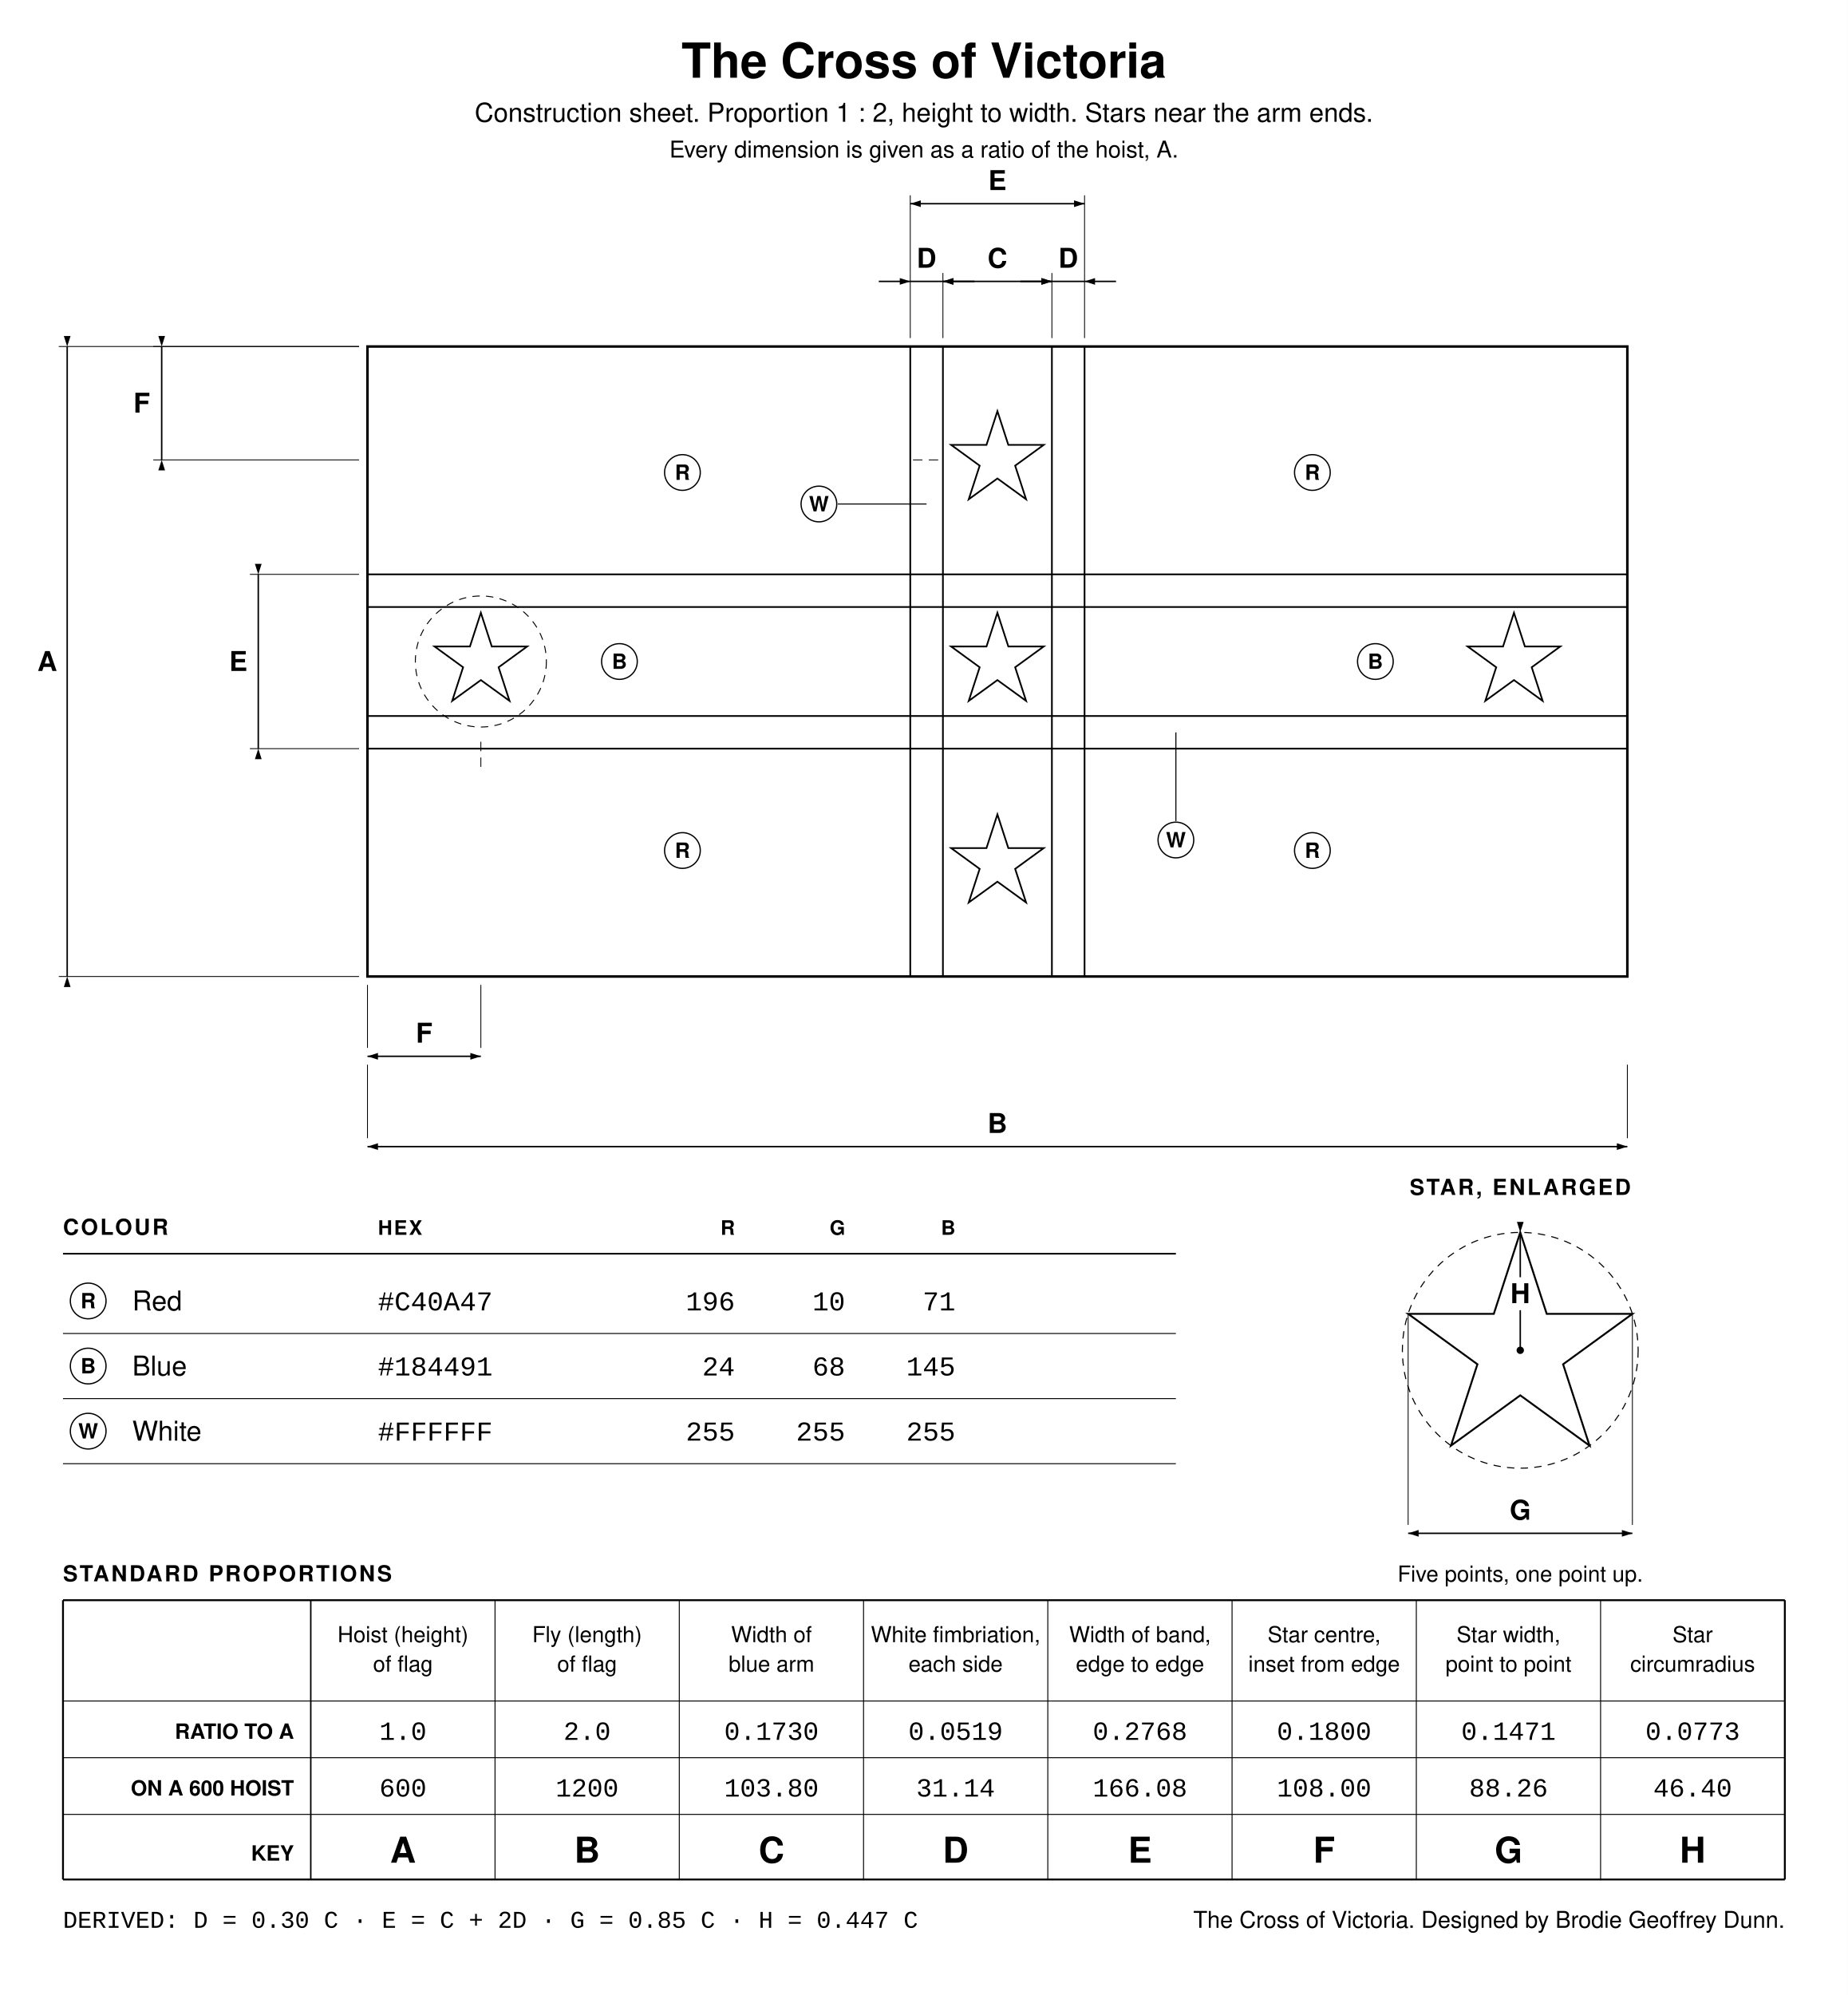
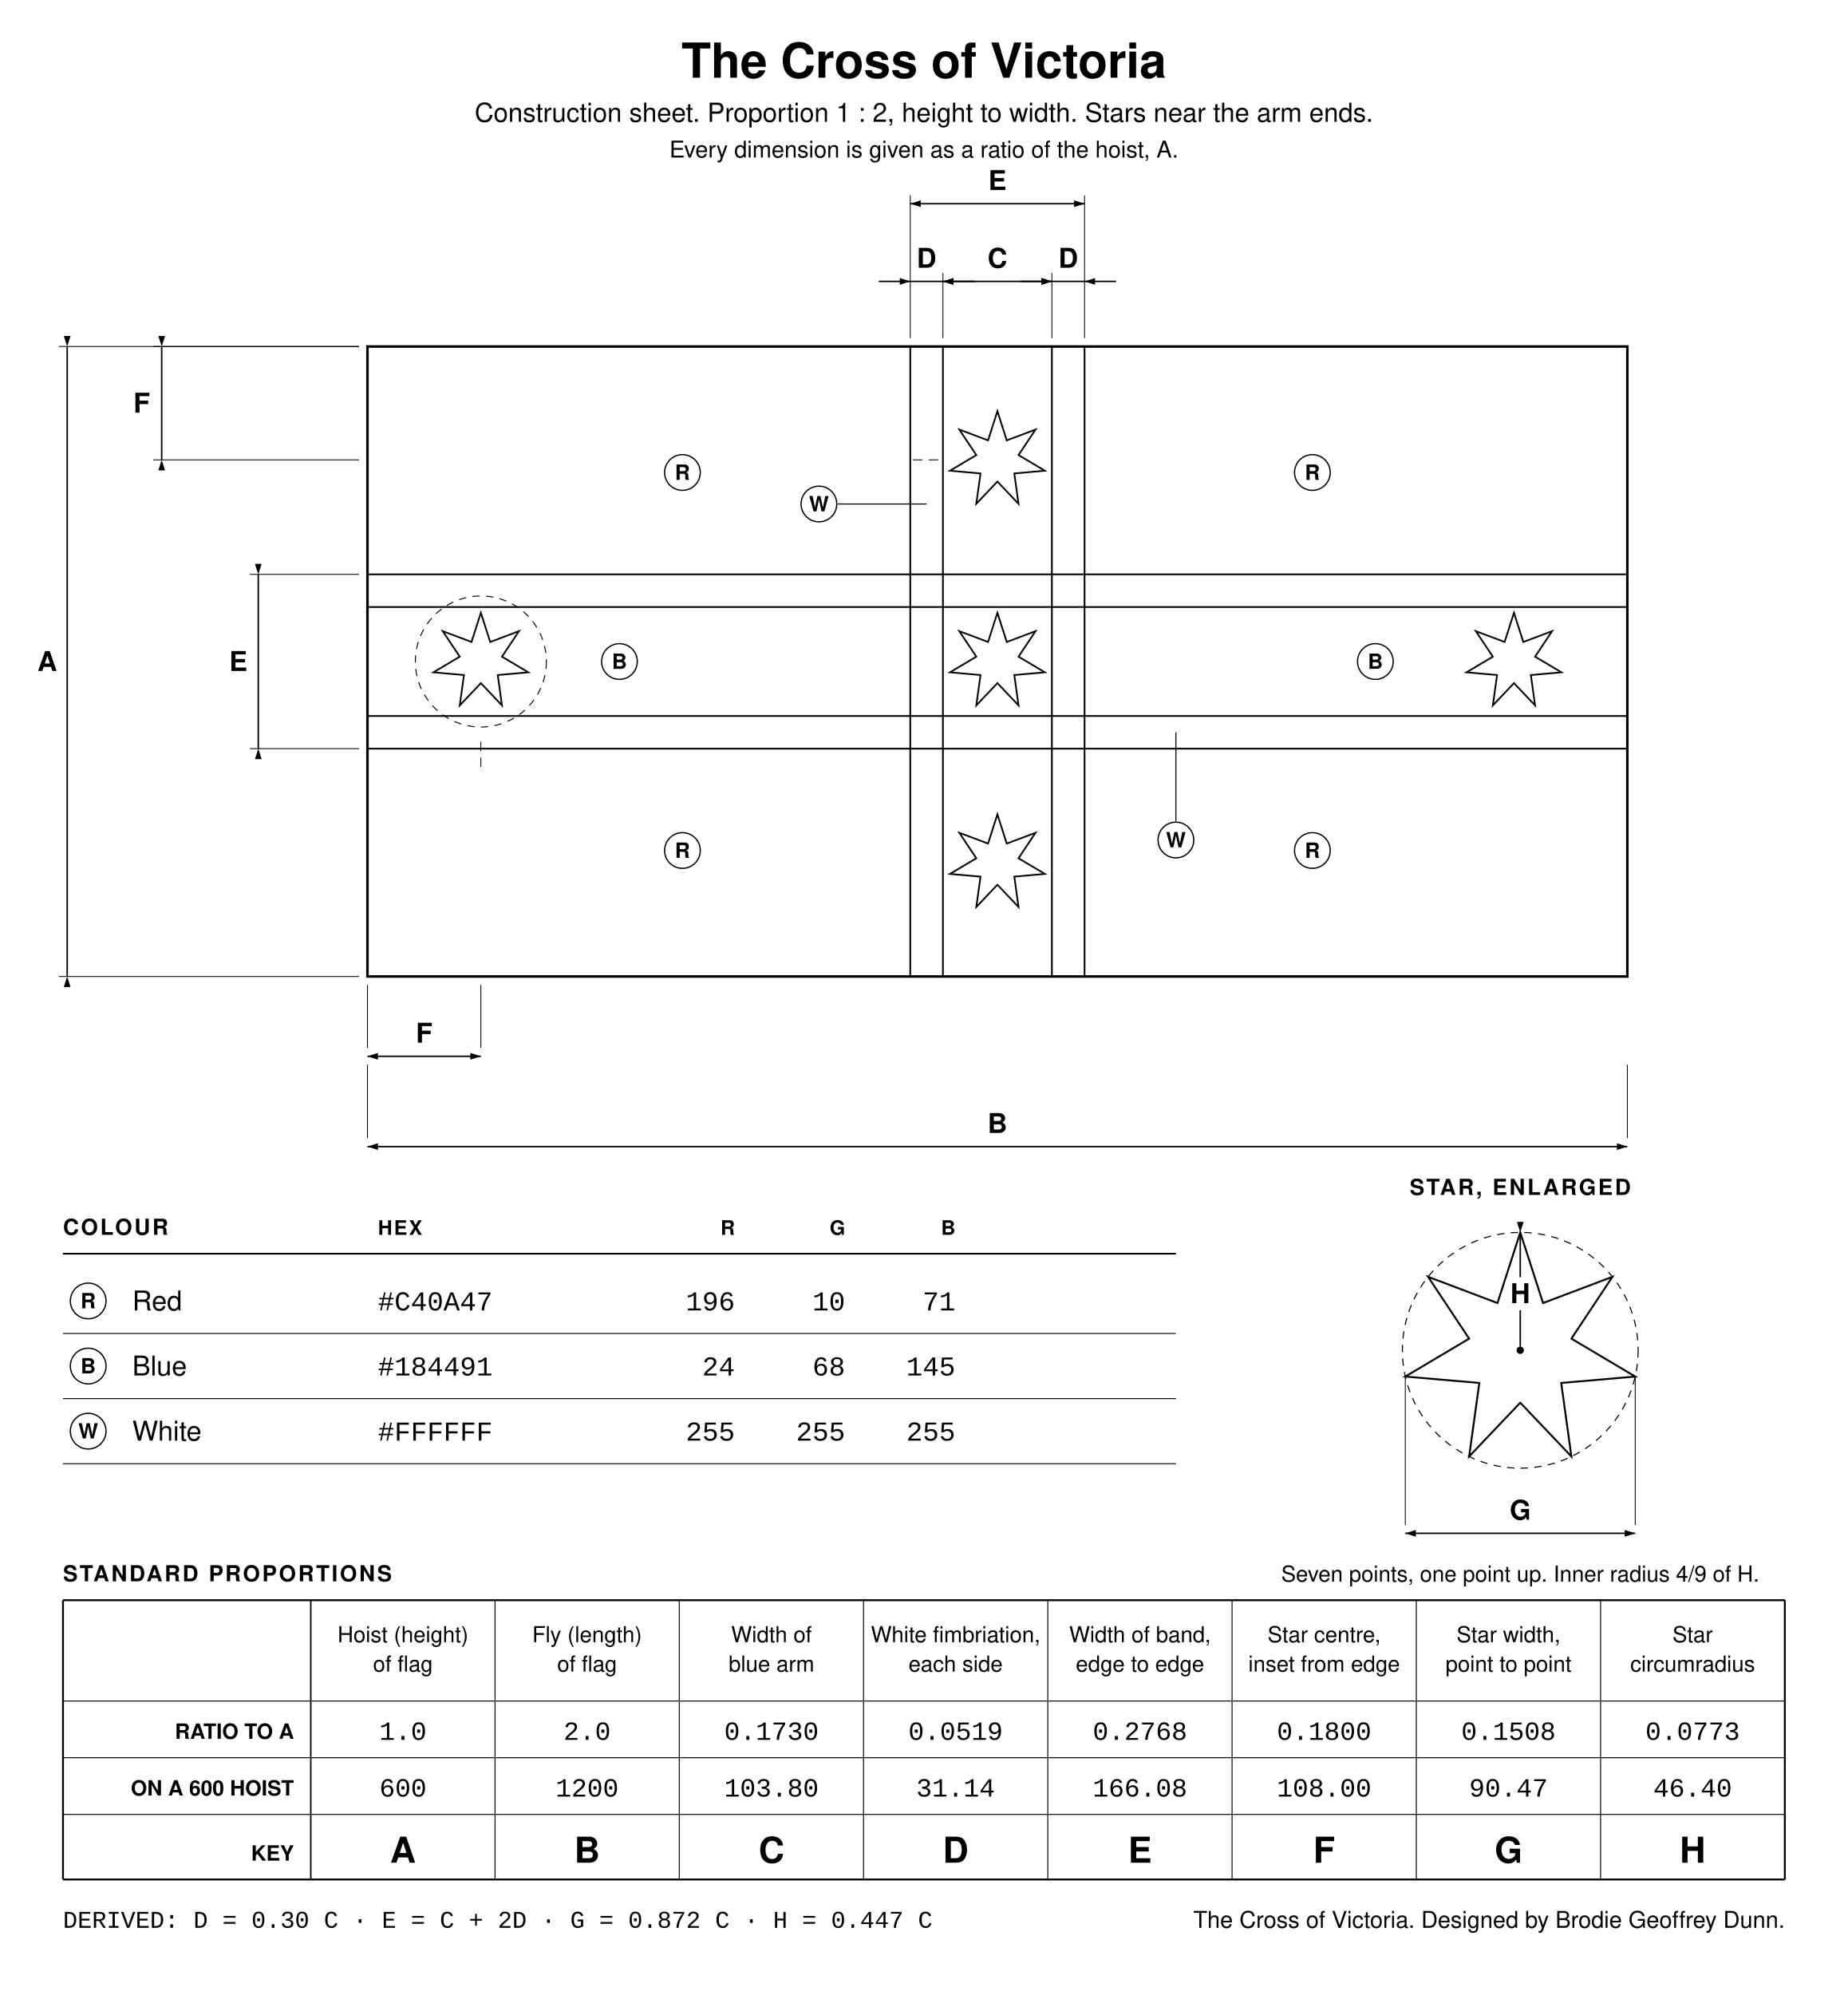
<svg xmlns="http://www.w3.org/2000/svg" viewBox="0 0 1760 1900" width="1760" height="1900" role="img" aria-labelledby="t d">
  <rect width="1760" height="1900" fill="#fff" />
  <g fill="#000" stroke="none" font-family="Helvetica, Arial, 'Liberation Sans', sans-serif" font-size="25" text-anchor="middle">
    <text x="880.0" y="74.0" font-size="46" font-weight="700">The Cross of Victoria</text>
    <text x="880.0" y="116.0">Construction sheet. Proportion 1 : 2, height to width. Stars near the arm ends.</text>
    <text x="880.0" y="150.0" font-size="22">Every dimension is given as a ratio of the hoist, A.</text>
    <rect x="350" y="330" width="1200" height="600" fill="#fff" stroke="#000" stroke-width="2.4" />
    <line x1="867.0" y1="330.0" x2="867.0" y2="930.0" stroke="#000" stroke-width="1.6" />
    <line x1="1033.0" y1="330.0" x2="1033.0" y2="930.0" stroke="#000" stroke-width="1.6" />
    <line x1="898.1" y1="330.0" x2="898.1" y2="930.0" stroke="#000" stroke-width="1.6" />
    <line x1="1001.9" y1="330.0" x2="1001.9" y2="930.0" stroke="#000" stroke-width="1.6" />
    <line x1="350.0" y1="547.0" x2="1550.0" y2="547.0" stroke="#000" stroke-width="1.6" />
    <line x1="350.0" y1="713.0" x2="1550.0" y2="713.0" stroke="#000" stroke-width="1.6" />
    <line x1="350.0" y1="578.1" x2="1550.0" y2="578.1" stroke="#000" stroke-width="1.6" />
    <line x1="350.0" y1="681.9" x2="1550.0" y2="681.9" stroke="#000" stroke-width="1.6" />
-     <path d="M 950.0,583.6 L 960.4,615.7 L 994.1,615.7 L 966.9,635.5 L 977.3,667.5 L 950.0,647.7 L 922.7,667.5 L 933.1,635.5 L 905.9,615.7 L 939.6,615.7 Z" fill="#fff" stroke="#000" stroke-width="1.6" />
-     <path d="M 950.0,391.6 L 960.4,423.7 L 994.1,423.7 L 966.9,443.5 L 977.3,475.5 L 950.0,455.7 L 922.7,475.5 L 933.1,443.5 L 905.9,423.7 L 939.6,423.7 Z" fill="#fff" stroke="#000" stroke-width="1.6" />
-     <path d="M 950.0,775.6 L 960.4,807.7 L 994.1,807.7 L 966.9,827.5 L 977.3,859.5 L 950.0,839.7 L 922.7,859.5 L 933.1,827.5 L 905.9,807.7 L 939.6,807.7 Z" fill="#fff" stroke="#000" stroke-width="1.6" />
-     <path d="M 458.0,583.6 L 468.4,615.7 L 502.1,615.7 L 474.9,635.5 L 485.3,667.5 L 458.0,647.7 L 430.7,667.5 L 441.1,635.5 L 413.9,615.7 L 447.6,615.7 Z" fill="#fff" stroke="#000" stroke-width="1.6" />
-     <path d="M 1442.0,583.6 L 1452.4,615.7 L 1486.1,615.7 L 1458.9,635.5 L 1469.3,667.5 L 1442.0,647.7 L 1414.7,667.5 L 1425.1,635.5 L 1397.9,615.7 L 1431.6,615.7 Z" fill="#fff" stroke="#000" stroke-width="1.6" />
+     <path d="M 950.0,583.6 L 958.9,611.4 L 986.3,601.1 L 970.1,625.4 L 995.2,640.3 L 966.1,642.9 L 970.1,671.8 L 950.0,650.6 L 929.9,671.8 L 933.9,642.9 L 904.8,640.3 L 929.9,625.4 L 913.7,601.1 L 941.1,611.4 Z" fill="#fff" stroke="#000" stroke-width="1.6" />
+     <path d="M 950.0,391.6 L 958.9,419.4 L 986.3,409.1 L 970.1,433.4 L 995.2,448.3 L 966.1,450.9 L 970.1,479.8 L 950.0,458.6 L 929.9,479.8 L 933.9,450.9 L 904.8,448.3 L 929.9,433.4 L 913.7,409.1 L 941.1,419.4 Z" fill="#fff" stroke="#000" stroke-width="1.6" />
+     <path d="M 950.0,775.6 L 958.9,803.4 L 986.3,793.1 L 970.1,817.4 L 995.2,832.3 L 966.1,834.9 L 970.1,863.8 L 950.0,842.6 L 929.9,863.8 L 933.9,834.9 L 904.8,832.3 L 929.9,817.4 L 913.7,793.1 L 941.1,803.4 Z" fill="#fff" stroke="#000" stroke-width="1.6" />
+     <path d="M 458.0,583.6 L 466.9,611.4 L 494.3,601.1 L 478.1,625.4 L 503.2,640.3 L 474.1,642.9 L 478.1,671.8 L 458.0,650.6 L 437.9,671.8 L 441.9,642.9 L 412.8,640.3 L 437.9,625.4 L 421.7,601.1 L 449.1,611.4 Z" fill="#fff" stroke="#000" stroke-width="1.6" />
+     <path d="M 1442.0,583.6 L 1450.9,611.4 L 1478.3,601.1 L 1462.1,625.4 L 1487.2,640.3 L 1458.1,642.9 L 1462.1,671.8 L 1442.0,650.6 L 1421.9,671.8 L 1425.9,642.9 L 1396.8,640.3 L 1421.9,625.4 L 1405.7,601.1 L 1433.1,611.4 Z" fill="#fff" stroke="#000" stroke-width="1.6" />
    <circle cx="650.0" cy="450.0" r="17" fill="#fff" stroke="#000" stroke-width="1.2" />
    <text x="650.0" y="457.0" font-size="20" font-weight="700">R</text>
    <circle cx="1250.0" cy="450.0" r="17" fill="#fff" stroke="#000" stroke-width="1.2" />
    <text x="1250.0" y="457.0" font-size="20" font-weight="700">R</text>
    <circle cx="650.0" cy="810.0" r="17" fill="#fff" stroke="#000" stroke-width="1.2" />
    <text x="650.0" y="817.0" font-size="20" font-weight="700">R</text>
    <circle cx="1250.0" cy="810.0" r="17" fill="#fff" stroke="#000" stroke-width="1.2" />
    <text x="1250.0" y="817.0" font-size="20" font-weight="700">R</text>
    <circle cx="590.0" cy="630.0" r="17" fill="#fff" stroke="#000" stroke-width="1.2" />
    <text x="590.0" y="637.0" font-size="20" font-weight="700">B</text>
    <circle cx="1310.0" cy="630.0" r="17" fill="#fff" stroke="#000" stroke-width="1.2" />
    <text x="1310.0" y="637.0" font-size="20" font-weight="700">B</text>
    <circle cx="780.0" cy="480.0" r="17" fill="#fff" stroke="#000" stroke-width="1.2" />
    <text x="780.0" y="487.0" font-size="20" font-weight="700">W</text>
    <line x1="798.0" y1="480.0" x2="882.5" y2="480.0" stroke="#000" stroke-width="1" />
    <circle cx="1120.0" cy="800.0" r="17" fill="#fff" stroke="#000" stroke-width="1.2" />
    <text x="1120.0" y="807.0" font-size="20" font-weight="700">W</text>
    <line x1="1120.0" y1="782.0" x2="1120.0" y2="697.5" stroke="#000" stroke-width="1" />
    <line x1="867.0" y1="322.0" x2="867.0" y2="260.0" stroke="#000" stroke-width="0.8" />
    <line x1="898.1" y1="322.0" x2="898.1" y2="260.0" stroke="#000" stroke-width="0.8" />
    <line x1="1001.9" y1="322.0" x2="1001.9" y2="260.0" stroke="#000" stroke-width="0.8" />
    <line x1="1033.0" y1="322.0" x2="1033.0" y2="260.0" stroke="#000" stroke-width="0.8" />
    <line x1="867.0" y1="260.0" x2="867.0" y2="186.0" stroke="#000" stroke-width="0.8" />
    <line x1="1033.0" y1="260.0" x2="1033.0" y2="186.0" stroke="#000" stroke-width="0.8" />
    <line x1="867.0" y1="268.0" x2="898.1" y2="268.0" stroke="#000" stroke-width="1.4" />
    <line x1="837.0" y1="268.0" x2="867.0" y2="268.0" stroke="#000" stroke-width="1.4" />
    <line x1="898.1" y1="268.0" x2="928.1" y2="268.0" stroke="#000" stroke-width="1.4" />
    <path d="M 867.0,268.0 L 857.0,264.8 L 857.0,271.2 Z" />
    <path d="M 898.1,268.0 L 908.1,271.2 L 908.1,264.8 Z" />
    <text x="882.5" y="255.0" font-size="26" font-weight="700">D</text>
    <line x1="898.1" y1="268.0" x2="1001.9" y2="268.0" stroke="#000" stroke-width="1.4" />
    <path d="M 898.1,268.0 L 908.1,271.2 L 908.1,264.8 Z" />
    <path d="M 1001.9,268.0 L 991.9,264.8 L 991.9,271.2 Z" />
    <text x="950.0" y="255.0" font-size="26" font-weight="700">C</text>
    <line x1="1001.9" y1="268.0" x2="1033.0" y2="268.0" stroke="#000" stroke-width="1.4" />
    <line x1="971.9" y1="268.0" x2="1001.9" y2="268.0" stroke="#000" stroke-width="1.4" />
    <line x1="1033.0" y1="268.0" x2="1063.0" y2="268.0" stroke="#000" stroke-width="1.4" />
    <path d="M 1001.9,268.0 L 991.9,264.8 L 991.9,271.2 Z" />
    <path d="M 1033.0,268.0 L 1043.0,271.2 L 1043.0,264.8 Z" />
    <text x="1017.5" y="255.0" font-size="26" font-weight="700">D</text>
    <line x1="867.0" y1="194.0" x2="1033.0" y2="194.0" stroke="#000" stroke-width="1.4" />
    <path d="M 867.0,194.0 L 877.0,197.2 L 877.0,190.8 Z" />
    <path d="M 1033.0,194.0 L 1023.0,190.8 L 1023.0,197.2 Z" />
    <text x="950.0" y="181.0" font-size="26" font-weight="700">E</text>
    <line x1="342.0" y1="547.0" x2="238.0" y2="547.0" stroke="#000" stroke-width="0.8" />
    <line x1="342.0" y1="713.0" x2="238.0" y2="713.0" stroke="#000" stroke-width="0.8" />
    <line x1="246.0" y1="547.0" x2="246.0" y2="713.0" stroke="#000" stroke-width="1.4" />
    <path d="M 246.0,547.0 L 249.2,537.0 L 242.8,537.0 Z" />
    <path d="M 246.0,713.0 L 242.8,723.0 L 249.2,723.0 Z" />
    <text x="227.0" y="639.0" font-size="26" font-weight="700">E</text>
    <line x1="342.0" y1="438.0" x2="146.0" y2="438.0" stroke="#000" stroke-width="0.8" />
    <line x1="342.0" y1="330.0" x2="146.0" y2="330.0" stroke="#000" stroke-width="0.8" />
    <line x1="154.0" y1="330.0" x2="154.0" y2="438.0" stroke="#000" stroke-width="1.4" />
    <path d="M 154.0,330.0 L 157.2,320.0 L 150.8,320.0 Z" />
    <path d="M 154.0,438.0 L 150.8,448.0 L 157.2,448.0 Z" />
    <text x="135.0" y="393.0" font-size="26" font-weight="700">F</text>
    <line x1="342.0" y1="330.0" x2="56.0" y2="330.0" stroke="#000" stroke-width="0.8" />
    <line x1="342.0" y1="930.0" x2="56.0" y2="930.0" stroke="#000" stroke-width="0.8" />
    <line x1="64.0" y1="330.0" x2="64.0" y2="930.0" stroke="#000" stroke-width="1.4" />
    <path d="M 64.0,330.0 L 67.2,320.0 L 60.8,320.0 Z" />
    <path d="M 64.0,930.0 L 60.8,940.0 L 67.2,940.0 Z" />
    <text x="45.0" y="639.0" font-size="26" font-weight="700">A</text>
    <line x1="869.6" y1="438.0" x2="895.6" y2="438.0" stroke="#000" stroke-width="0.8" stroke-dasharray="9 6" />
    <line x1="350.0" y1="938.0" x2="350.0" y2="998.0" stroke="#000" stroke-width="0.8" />
    <line x1="458.0" y1="938.0" x2="458.0" y2="998.0" stroke="#000" stroke-width="0.8" />
    <line x1="350.0" y1="1006.0" x2="458.0" y2="1006.0" stroke="#000" stroke-width="1.4" />
    <path d="M 350.0,1006.0 L 360.0,1009.2 L 360.0,1002.8 Z" />
    <path d="M 458.0,1006.0 L 448.0,1002.8 L 448.0,1009.2 Z" />
    <text x="404.0" y="993.0" font-size="26" font-weight="700">F</text>
    <line x1="458.0" y1="706.4" x2="458.0" y2="734.4" stroke="#000" stroke-width="0.8" stroke-dasharray="9 6" />
    <line x1="350.0" y1="1014.0" x2="350.0" y2="1084.0" stroke="#000" stroke-width="0.8" />
    <line x1="1550.0" y1="1014.0" x2="1550.0" y2="1084.0" stroke="#000" stroke-width="0.8" />
    <line x1="350.0" y1="1092.0" x2="1550.0" y2="1092.0" stroke="#000" stroke-width="1.4" />
    <path d="M 350.0,1092.0 L 360.0,1095.2 L 360.0,1088.8 Z" />
    <path d="M 1550.0,1092.0 L 1540.0,1088.8 L 1540.0,1095.2 Z" />
    <text x="950.0" y="1079.0" font-size="26" font-weight="700">B</text>
    <text x="1448.0" y="1138.0" font-size="21" font-weight="700" letter-spacing="2">STAR, ENLARGED</text>
    <circle cx="1448" cy="1286" r="112.28" fill="none" stroke="#000" stroke-width="1" stroke-dasharray="7 6" />
-     <path d="M 1448.0,1173.7 L 1473.2,1251.3 L 1554.8,1251.3 L 1488.8,1299.3 L 1514.0,1376.8 L 1448.0,1328.9 L 1382.0,1376.8 L 1407.2,1299.3 L 1341.2,1251.3 L 1422.8,1251.3 Z" fill="#fff" stroke="#000" stroke-width="1.8" />
+     <path d="M 1448.0,1173.7 L 1469.7,1241.0 L 1535.8,1216.0 L 1496.7,1274.9 L 1557.5,1311.0 L 1487.0,1317.1 L 1496.7,1387.1 L 1448.0,1335.9 L 1399.3,1387.1 L 1409.0,1317.1 L 1338.5,1311.0 L 1399.3,1274.9 L 1360.2,1216.0 L 1426.3,1241.0 Z" fill="#fff" stroke="#000" stroke-width="1.8" />
    <line x1="1448.0" y1="1286.0" x2="1448.0" y2="1247.8" stroke="#000" stroke-width="1.4" />
    <line x1="1448.0" y1="1216.4" x2="1448.0" y2="1173.7" stroke="#000" stroke-width="1.4" />
    <path d="M 1448.0,1173.7 L 1451.2,1163.7 L 1444.8,1163.7 Z" />
    <circle cx="1448" cy="1286" r="3.5" fill="#000" />
    <text x="1448.0" y="1241.1" font-size="26" font-weight="700">H</text>
-     <line x1="1341.2" y1="1251.3" x2="1341.2" y2="1452.3" stroke="#000" stroke-width="0.8" />
-     <line x1="1554.8" y1="1251.3" x2="1554.8" y2="1452.3" stroke="#000" stroke-width="0.8" />
-     <line x1="1341.2" y1="1460.3" x2="1554.8" y2="1460.3" stroke="#000" stroke-width="1.4" />
-     <path d="M 1341.2,1460.3 L 1351.2,1463.5 L 1351.2,1457.1 Z" />
-     <path d="M 1554.8,1460.3 L 1544.8,1457.1 L 1544.8,1463.5 Z" />
+     <line x1="1338.5" y1="1311.0" x2="1338.5" y2="1452.3" stroke="#000" stroke-width="0.8" />
+     <line x1="1557.5" y1="1311.0" x2="1557.5" y2="1452.3" stroke="#000" stroke-width="0.8" />
+     <line x1="1338.5" y1="1460.3" x2="1557.5" y2="1460.3" stroke="#000" stroke-width="1.4" />
+     <path d="M 1338.5,1460.3 L 1348.5,1463.5 L 1348.5,1457.1 Z" />
+     <path d="M 1557.5,1460.3 L 1547.5,1457.1 L 1547.5,1463.5 Z" />
    <text x="1448.0" y="1447.3" font-size="26" font-weight="700">G</text>
-     <text x="1448.0" y="1506.3" font-size="21">Five points, one point up.</text>
+     <text x="1448.0" y="1506.3" font-size="21">Seven points, one point up. Inner radius 4/9 of H.</text>
    <circle cx="458.0" cy="630.0" r="62.4" fill="none" stroke="#000" stroke-width="0.9" stroke-dasharray="7 6" />
    <text x="60.0" y="1176.0" font-size="21" font-weight="700" letter-spacing="2" text-anchor="start">COLOUR</text>
    <text x="360.0" y="1176.0" font-size="19" font-weight="700" letter-spacing="1.5" text-anchor="start">HEX</text>
    <text x="700.0" y="1176.0" font-size="19" font-weight="700" letter-spacing="1.5" text-anchor="end">R</text>
    <text x="805.0" y="1176.0" font-size="19" font-weight="700" letter-spacing="1.5" text-anchor="end">G</text>
    <text x="910.0" y="1176.0" font-size="19" font-weight="700" letter-spacing="1.5" text-anchor="end">B</text>
    <line x1="60.0" y1="1194.0" x2="1120.0" y2="1194.0" stroke="#000" stroke-width="1.6" />
    <circle cx="84.0" cy="1239.0" r="17" fill="#fff" stroke="#000" stroke-width="1.2" />
    <text x="84.0" y="1246.0" font-size="20" font-weight="700">R</text>
    <text x="126.0" y="1248.0" font-size="26" text-anchor="start">Red</text>
    <text x="360.0" y="1248.0" font-family="'Courier New', 'DejaVu Sans Mono', monospace" font-size="26" text-anchor="start">#C40A47</text>
    <text x="700.0" y="1248.0" font-family="'Courier New', 'DejaVu Sans Mono', monospace" font-size="26" text-anchor="end">196</text>
    <text x="805.0" y="1248.0" font-family="'Courier New', 'DejaVu Sans Mono', monospace" font-size="26" text-anchor="end">10</text>
    <text x="910.0" y="1248.0" font-family="'Courier New', 'DejaVu Sans Mono', monospace" font-size="26" text-anchor="end">71</text>
    <line x1="60.0" y1="1270.0" x2="1120.0" y2="1270.0" stroke="#000" stroke-width="0.9" />
    <circle cx="84.0" cy="1301.0" r="17" fill="#fff" stroke="#000" stroke-width="1.2" />
    <text x="84.0" y="1308.0" font-size="20" font-weight="700">B</text>
    <text x="126.0" y="1310.0" font-size="26" text-anchor="start">Blue</text>
    <text x="360.0" y="1310.0" font-family="'Courier New', 'DejaVu Sans Mono', monospace" font-size="26" text-anchor="start">#184491</text>
    <text x="700.0" y="1310.0" font-family="'Courier New', 'DejaVu Sans Mono', monospace" font-size="26" text-anchor="end">24</text>
    <text x="805.0" y="1310.0" font-family="'Courier New', 'DejaVu Sans Mono', monospace" font-size="26" text-anchor="end">68</text>
    <text x="910.0" y="1310.0" font-family="'Courier New', 'DejaVu Sans Mono', monospace" font-size="26" text-anchor="end">145</text>
    <line x1="60.0" y1="1332.0" x2="1120.0" y2="1332.0" stroke="#000" stroke-width="0.9" />
    <circle cx="84.0" cy="1363.0" r="17" fill="#fff" stroke="#000" stroke-width="1.2" />
    <text x="84.0" y="1370.0" font-size="20" font-weight="700">W</text>
    <text x="126.0" y="1372.0" font-size="26" text-anchor="start">White</text>
    <text x="360.0" y="1372.0" font-family="'Courier New', 'DejaVu Sans Mono', monospace" font-size="26" text-anchor="start">#FFFFFF</text>
    <text x="700.0" y="1372.0" font-family="'Courier New', 'DejaVu Sans Mono', monospace" font-size="26" text-anchor="end">255</text>
    <text x="805.0" y="1372.0" font-family="'Courier New', 'DejaVu Sans Mono', monospace" font-size="26" text-anchor="end">255</text>
    <text x="910.0" y="1372.0" font-family="'Courier New', 'DejaVu Sans Mono', monospace" font-size="26" text-anchor="end">255</text>
    <line x1="60.0" y1="1394.0" x2="1120.0" y2="1394.0" stroke="#000" stroke-width="0.9" />
    <text x="60.0" y="1506.0" font-size="21" font-weight="700" letter-spacing="2" text-anchor="start">STANDARD PROPORTIONS</text>
    <line x1="60.0" y1="1524.0" x2="1700.0" y2="1524.0" stroke="#000" stroke-width="1.8" />
    <line x1="60.0" y1="1790.0" x2="1700.0" y2="1790.0" stroke="#000" stroke-width="1.8" />
    <line x1="60.0" y1="1620.0" x2="1700.0" y2="1620.0" stroke="#000" stroke-width="0.9" />
    <line x1="60.0" y1="1674.0" x2="1700.0" y2="1674.0" stroke="#000" stroke-width="0.9" />
    <line x1="60.0" y1="1728.0" x2="1700.0" y2="1728.0" stroke="#000" stroke-width="0.9" />
    <line x1="60.0" y1="1524.0" x2="60.0" y2="1790.0" stroke="#000" stroke-width="1.8" />
    <line x1="1700.0" y1="1524.0" x2="1700.0" y2="1790.0" stroke="#000" stroke-width="1.8" />
    <line x1="296.0" y1="1524.0" x2="296.0" y2="1790.0" stroke="#000" stroke-width="1.4" />
    <line x1="471.5" y1="1524.0" x2="471.5" y2="1790.0" stroke="#000" stroke-width="0.9" />
    <line x1="647.0" y1="1524.0" x2="647.0" y2="1790.0" stroke="#000" stroke-width="0.9" />
    <line x1="822.5" y1="1524.0" x2="822.5" y2="1790.0" stroke="#000" stroke-width="0.9" />
    <line x1="998.0" y1="1524.0" x2="998.0" y2="1790.0" stroke="#000" stroke-width="0.9" />
    <line x1="1173.5" y1="1524.0" x2="1173.5" y2="1790.0" stroke="#000" stroke-width="0.9" />
    <line x1="1349.0" y1="1524.0" x2="1349.0" y2="1790.0" stroke="#000" stroke-width="0.9" />
    <line x1="1524.5" y1="1524.0" x2="1524.5" y2="1790.0" stroke="#000" stroke-width="0.9" />
    <text x="280.0" y="1656.0" font-size="20" font-weight="700" text-anchor="end">RATIO TO A</text>
    <text x="280.0" y="1710.0" font-size="20" font-weight="700" text-anchor="end">ON A 600 HOIST</text>
    <text x="280.0" y="1772.0" font-size="20" font-weight="700" text-anchor="end">KEY</text>
    <text x="383.8" y="1564.0" font-size="21">Hoist (height)</text>
    <text x="383.8" y="1592.0" font-size="21">of flag</text>
    <text x="383.8" y="1657.0" font-family="'Courier New', 'DejaVu Sans Mono', monospace">1.0</text>
    <text x="383.8" y="1711.0" font-family="'Courier New', 'DejaVu Sans Mono', monospace">600</text>
    <text x="383.8" y="1774.0" font-size="34" font-weight="700">A</text>
    <text x="559.2" y="1564.0" font-size="21">Fly (length)</text>
    <text x="559.2" y="1592.0" font-size="21">of flag</text>
    <text x="559.2" y="1657.0" font-family="'Courier New', 'DejaVu Sans Mono', monospace">2.0</text>
    <text x="559.2" y="1711.0" font-family="'Courier New', 'DejaVu Sans Mono', monospace">1200</text>
    <text x="559.2" y="1774.0" font-size="34" font-weight="700">B</text>
    <text x="734.8" y="1564.0" font-size="21">Width of</text>
    <text x="734.8" y="1592.0" font-size="21">blue arm</text>
    <text x="734.8" y="1657.0" font-family="'Courier New', 'DejaVu Sans Mono', monospace">0.1730</text>
    <text x="734.8" y="1711.0" font-family="'Courier New', 'DejaVu Sans Mono', monospace">103.80</text>
    <text x="734.8" y="1774.0" font-size="34" font-weight="700">C</text>
    <text x="910.2" y="1564.0" font-size="21">White fimbriation,</text>
    <text x="910.2" y="1592.0" font-size="21">each side</text>
    <text x="910.2" y="1657.0" font-family="'Courier New', 'DejaVu Sans Mono', monospace">0.0519</text>
    <text x="910.2" y="1711.0" font-family="'Courier New', 'DejaVu Sans Mono', monospace">31.14</text>
    <text x="910.2" y="1774.0" font-size="34" font-weight="700">D</text>
    <text x="1085.8" y="1564.0" font-size="21">Width of band,</text>
    <text x="1085.8" y="1592.0" font-size="21">edge to edge</text>
    <text x="1085.8" y="1657.0" font-family="'Courier New', 'DejaVu Sans Mono', monospace">0.2768</text>
    <text x="1085.8" y="1711.0" font-family="'Courier New', 'DejaVu Sans Mono', monospace">166.08</text>
    <text x="1085.8" y="1774.0" font-size="34" font-weight="700">E</text>
    <text x="1261.2" y="1564.0" font-size="21">Star centre,</text>
    <text x="1261.2" y="1592.0" font-size="21">inset from edge</text>
    <text x="1261.2" y="1657.0" font-family="'Courier New', 'DejaVu Sans Mono', monospace">0.1800</text>
    <text x="1261.2" y="1711.0" font-family="'Courier New', 'DejaVu Sans Mono', monospace">108.00</text>
    <text x="1261.2" y="1774.0" font-size="34" font-weight="700">F</text>
    <text x="1436.8" y="1564.0" font-size="21">Star width,</text>
    <text x="1436.8" y="1592.0" font-size="21">point to point</text>
-     <text x="1436.8" y="1657.0" font-family="'Courier New', 'DejaVu Sans Mono', monospace">0.1471</text>
-     <text x="1436.8" y="1711.0" font-family="'Courier New', 'DejaVu Sans Mono', monospace">88.26</text>
+     <text x="1436.8" y="1657.0" font-family="'Courier New', 'DejaVu Sans Mono', monospace">0.1508</text>
+     <text x="1436.8" y="1711.0" font-family="'Courier New', 'DejaVu Sans Mono', monospace">90.47</text>
    <text x="1436.8" y="1774.0" font-size="34" font-weight="700">G</text>
    <text x="1612.2" y="1564.0" font-size="21">Star</text>
    <text x="1612.2" y="1592.0" font-size="21">circumradius</text>
    <text x="1612.2" y="1657.0" font-family="'Courier New', 'DejaVu Sans Mono', monospace">0.0773</text>
    <text x="1612.2" y="1711.0" font-family="'Courier New', 'DejaVu Sans Mono', monospace">46.40</text>
    <text x="1612.2" y="1774.0" font-size="34" font-weight="700">H</text>
-     <text x="60.0" y="1836.0" font-family="'Courier New', 'DejaVu Sans Mono', monospace" font-size="23" text-anchor="start">DERIVED:  D = 0.30 C  ·  E = C + 2D  ·  G = 0.85 C  ·  H = 0.447 C</text>
+     <text x="60.0" y="1836.0" font-family="'Courier New', 'DejaVu Sans Mono', monospace" font-size="23" text-anchor="start">DERIVED:  D = 0.30 C  ·  E = C + 2D  ·  G = 0.872 C  ·  H = 0.447 C</text>
    <text x="1700.0" y="1836.0" font-size="22" text-anchor="end">The Cross of Victoria. Designed by Brodie Geoffrey Dunn.</text>
  </g>
</svg>
